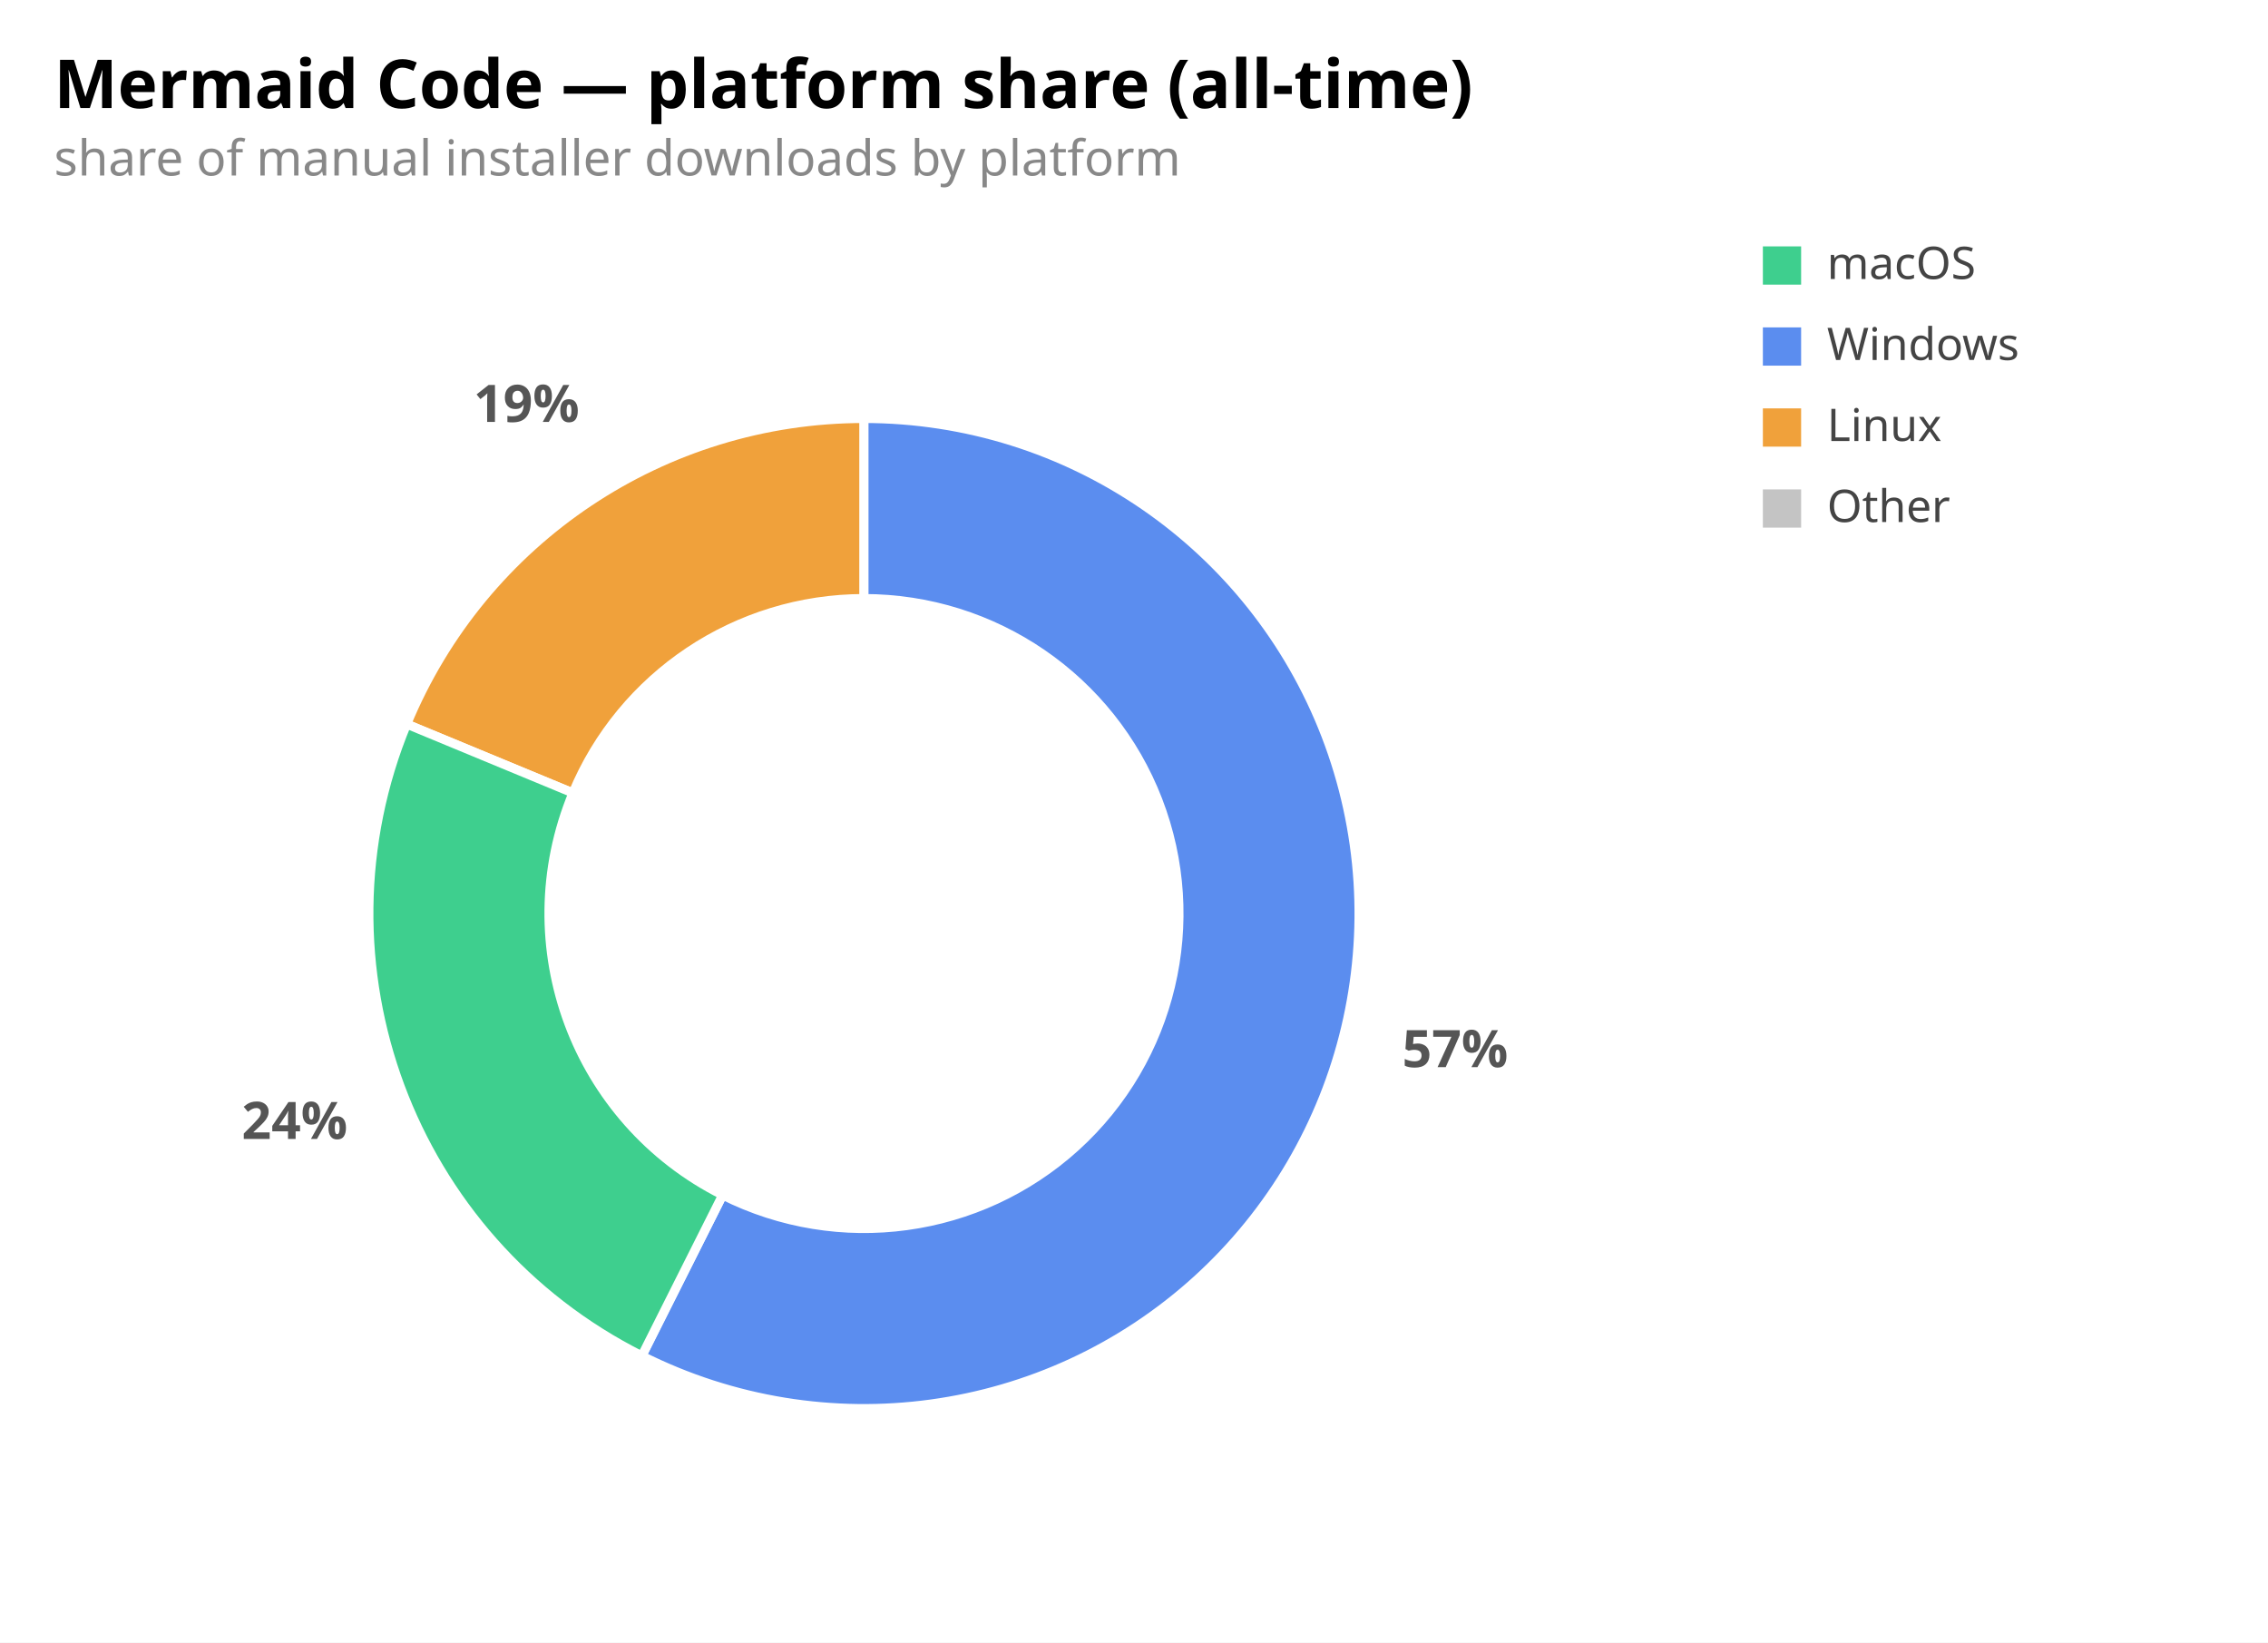
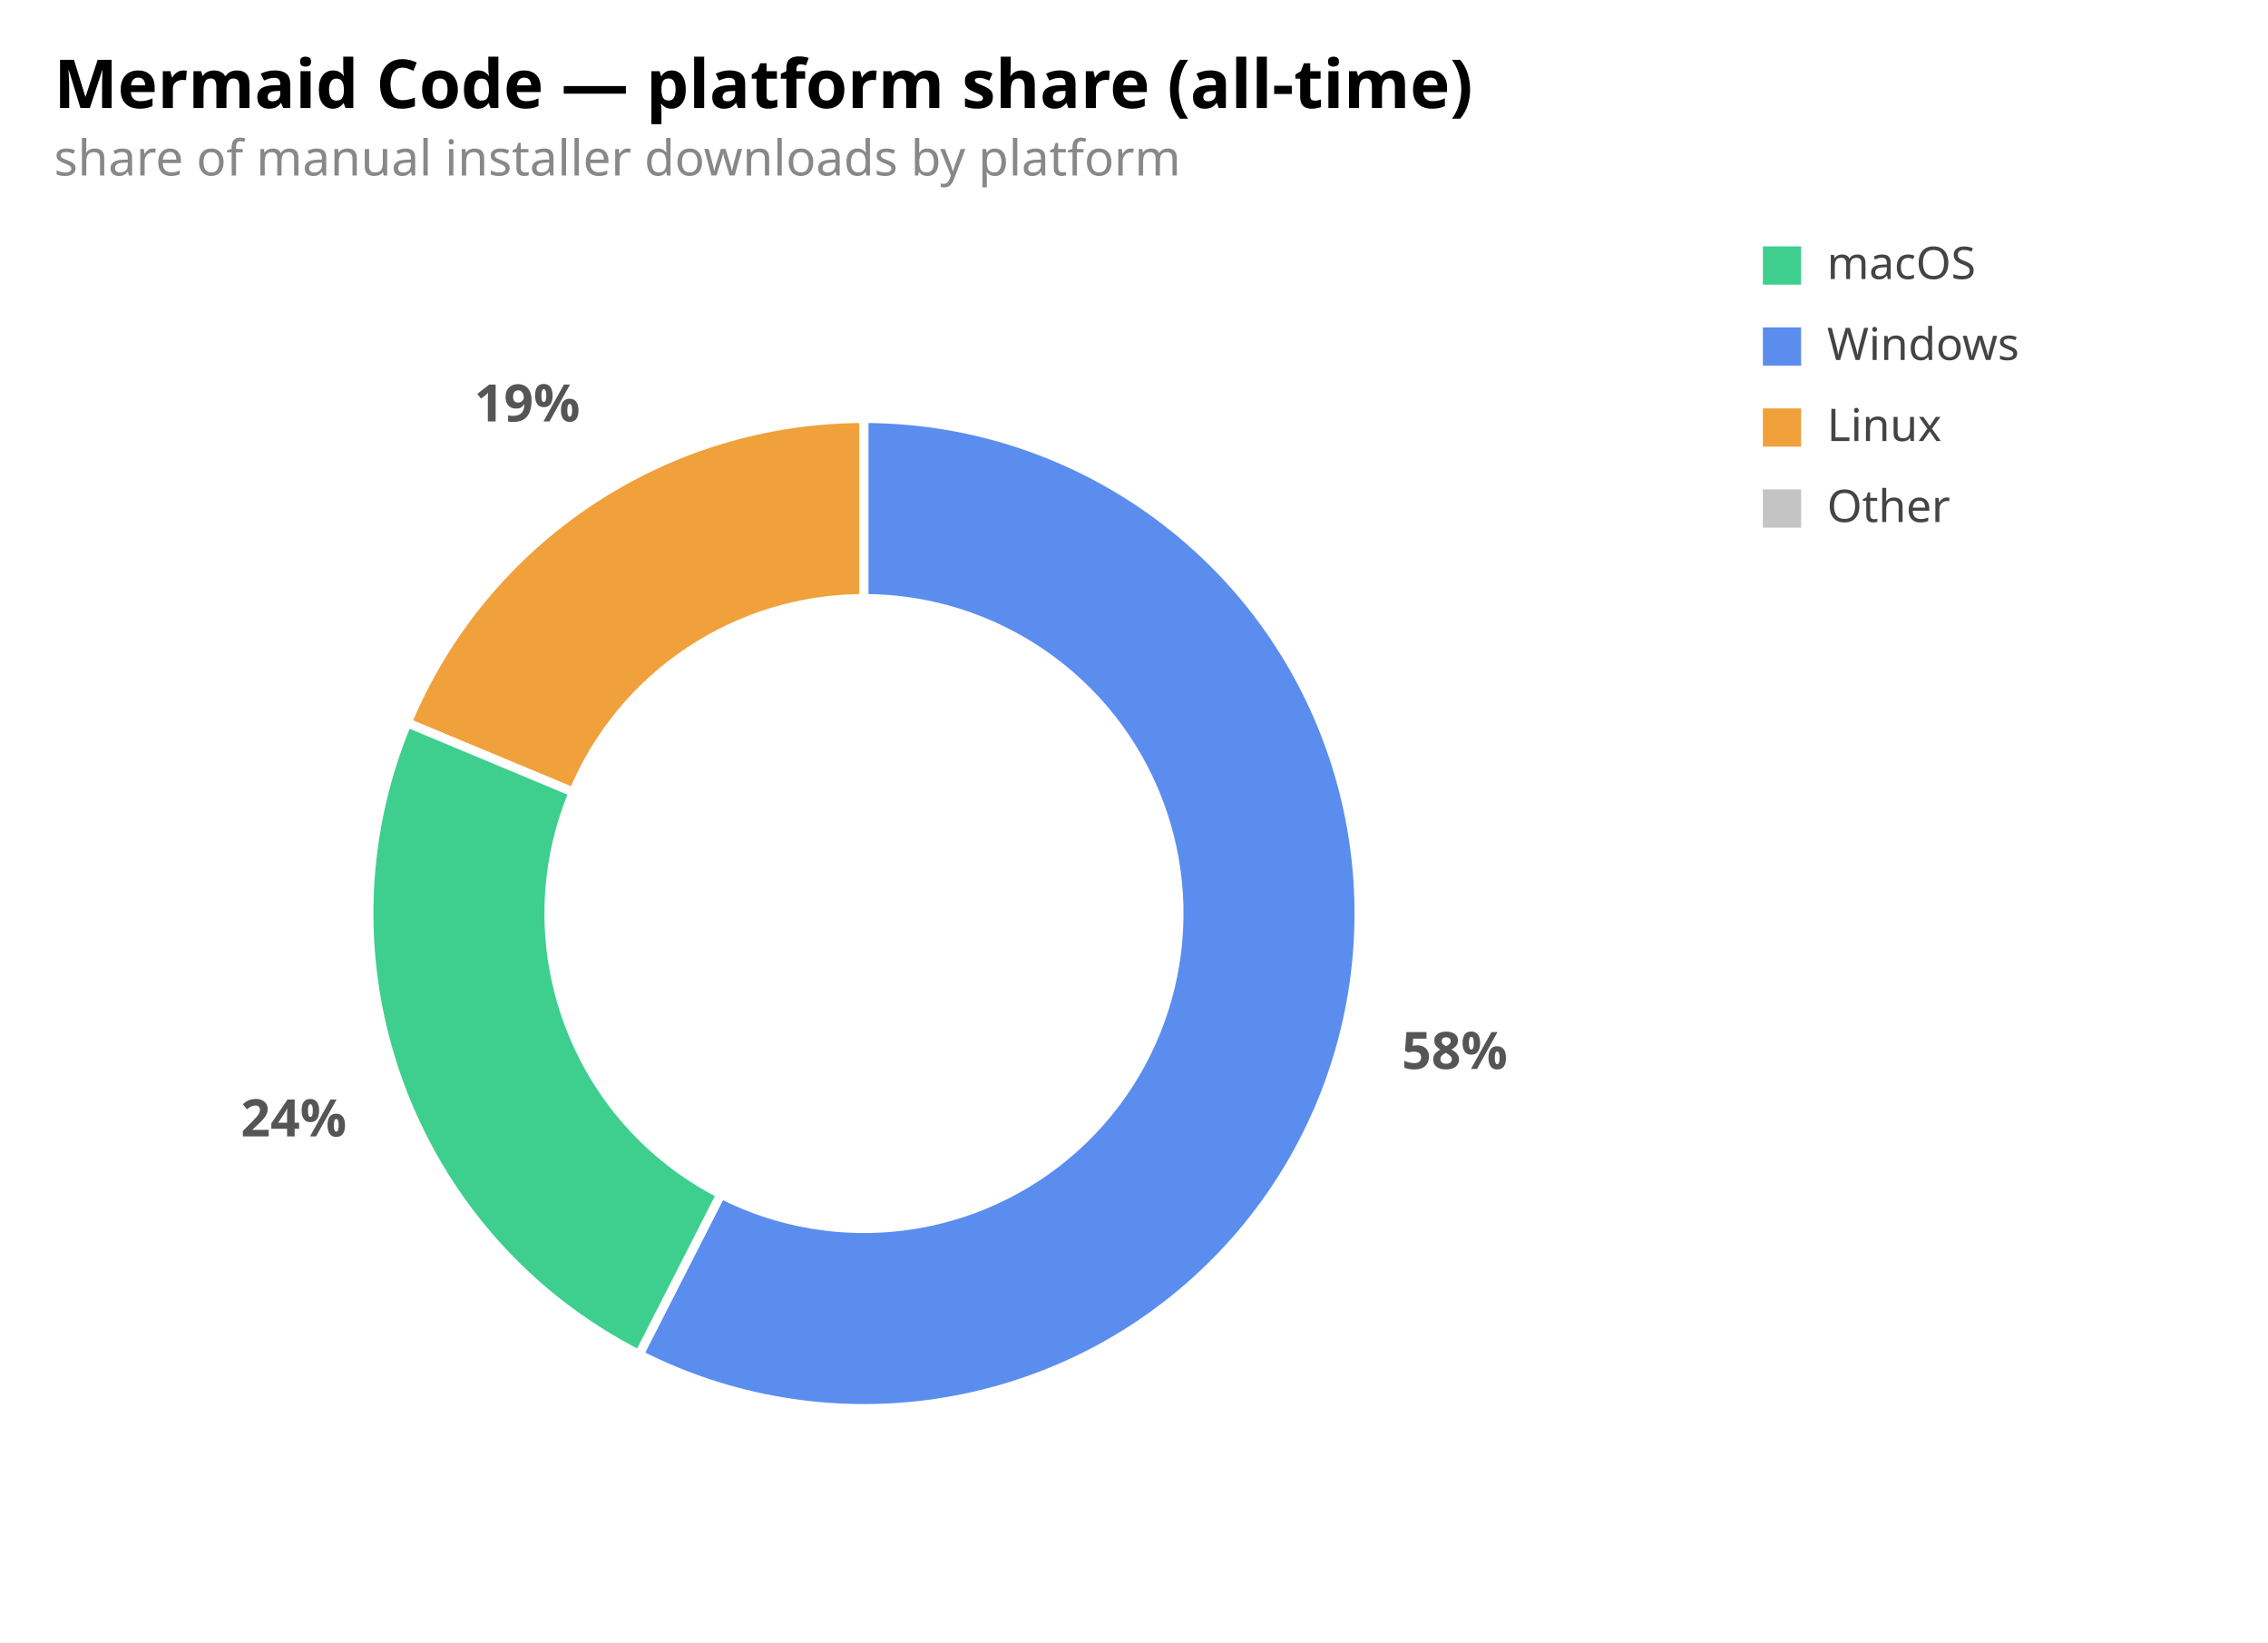
<svg xmlns="http://www.w3.org/2000/svg" version="1.1" class="marks" width="504" height="365" viewBox="0 0 504 365">
  <rect width="504" height="365" fill="white" />
  <g fill="none" stroke-miterlimit="4" transform="translate(12,53)">
    <g class="mark-group role-frame root" role="graphics-object" aria-roledescription="group mark container">
      <g transform="translate(0,0)">
        <path class="background" aria-hidden="true" d="M0,0h360v300h-360Z" />
        <g>
          <g class="mark-arc role-mark layer_0_marks" role="graphics-object" aria-roledescription="arc mark container">
-             <path aria-label="downloads: 81; platform: Linux" role="graphics-symbol" aria-roledescription="arc mark" transform="translate(180,150)" d="M0,-110A110,110,0,0,0,-101.627,-42.095L-64.672,-26.788A70,70,0,0,1,0,-70Z" fill="#f0a13b" stroke="white" stroke-width="2" />
-             <path aria-label="downloads: 248; platform: Windows" role="graphics-symbol" aria-roledescription="arc mark" transform="translate(180,150)" d="M-49.368,98.3A110,110,0,1,0,0,-110L0,-70A70,70,0,1,1,-31.416,62.554Z" fill="#5b8def" stroke="white" stroke-width="2" />
-             <path aria-label="downloads: 103; platform: macOS" role="graphics-symbol" aria-roledescription="arc mark" transform="translate(180,150)" d="M-101.627,-42.095A110,110,0,0,0,-49.368,98.3L-31.416,62.554A70,70,0,0,1,-64.672,-26.788Z" fill="#3ecf8e" stroke="white" stroke-width="2" />
+             <path aria-label="downloads: 81; platform: Linux" role="graphics-symbol" aria-roledescription="arc mark" transform="translate(180,150)" d="M0,-110A110,110,0,0,0,-101.512,-42.372L-64.598,-26.964A70,70,0,0,1,0,-70Z" fill="#f0a13b" stroke="white" stroke-width="2" />
+             <path aria-label="downloads: 249; platform: Windows" role="graphics-symbol" aria-roledescription="arc mark" transform="translate(180,150)" d="M-49.975,97.993A110,110,0,1,0,0,-110L0,-70A70,70,0,1,1,-31.802,62.359Z" fill="#5b8def" stroke="white" stroke-width="2" />
+             <path aria-label="downloads: 103; platform: macOS" role="graphics-symbol" aria-roledescription="arc mark" transform="translate(180,150)" d="M-101.512,-42.372A110,110,0,0,0,-49.975,97.993L-31.802,62.359A70,70,0,0,1,-64.598,-26.964Z" fill="#3ecf8e" stroke="white" stroke-width="2" />
          </g>
          <g class="mark-text role-mark layer_1_marks" role="graphics-object" aria-roledescription="text mark container">
-             <text aria-label="downloads: 81; platform: Linux; frac: 19%" role="graphics-symbol" aria-roledescription="text mark" text-anchor="middle" transform="translate(104.998,40.7516)" font-family="sans-serif" font-size="11.5px" font-weight="600" fill="#555" opacity="1">19%</text>
-             <text aria-label="downloads: 248; platform: Windows; frac: 57%" role="graphics-symbol" aria-roledescription="text mark" text-anchor="middle" transform="translate(311.3611,184.1331)" font-family="sans-serif" font-size="11.5px" font-weight="600" fill="#555" opacity="1">57%</text>
-             <text aria-label="downloads: 103; platform: macOS; frac: 24%" role="graphics-symbol" aria-roledescription="text mark" text-anchor="middle" transform="translate(53.48063,200.094)" font-family="sans-serif" font-size="11.5px" font-weight="600" fill="#555" opacity="1">24%</text>
+             <text aria-label="downloads: 81; platform: Linux; frac: 19%" role="graphics-symbol" aria-roledescription="text mark" text-anchor="middle" transform="translate(105.1508,40.64967)" font-family="sans-serif" font-size="11.5px" font-weight="600" fill="#555" opacity="1">19%</text>
+             <text aria-label="downloads: 249; platform: Windows; frac: 58%" role="graphics-symbol" aria-roledescription="text mark" text-anchor="middle" transform="translate(311.2642,184.5389)" font-family="sans-serif" font-size="11.5px" font-weight="600" fill="#555" opacity="1">58%</text>
+             <text aria-label="downloads: 103; platform: macOS; frac: 24%" role="graphics-symbol" aria-roledescription="text mark" text-anchor="middle" transform="translate(53.27228,199.5305)" font-family="sans-serif" font-size="11.5px" font-weight="600" fill="#555" opacity="1">24%</text>
          </g>
          <g class="mark-group role-legend" role="graphics-symbol" aria-roledescription="legend" aria-label="Symbol legend for fill color with 4 values: macOS, Windows, Linux, Other">
            <g transform="translate(378,0)">
              <path class="background" aria-hidden="true" d="M0,0h72v68h-72Z" pointer-events="none" />
              <g>
                <g class="mark-group role-legend-entry">
                  <g transform="translate(0,0)">
                    <path class="background" aria-hidden="true" d="M0,0h0v0h0Z" pointer-events="none" />
                    <g>
                      <g class="mark-group role-scope" role="graphics-object" aria-roledescription="group mark container">
                        <g transform="translate(0,0)">
                          <path class="background" aria-hidden="true" d="M0,0h72v14h-72Z" pointer-events="none" opacity="1" />
                          <g>
                            <g class="mark-symbol role-legend-symbol" pointer-events="none">
                              <path transform="translate(6,6)" d="M-5,-5h10v10h-10Z" fill="#3ecf8e" stroke="white" stroke-width="1.5" opacity="1" />
                            </g>
                            <g class="mark-text role-legend-label" pointer-events="none">
                              <text text-anchor="start" transform="translate(16,9)" font-family="sans-serif" font-size="10px" fill="#444" opacity="1">macOS</text>
                            </g>
                          </g>
                          <path class="foreground" aria-hidden="true" d="" pointer-events="none" display="none" />
                        </g>
                        <g transform="translate(0,18)">
                          <path class="background" aria-hidden="true" d="M0,0h72v14h-72Z" pointer-events="none" opacity="1" />
                          <g>
                            <g class="mark-symbol role-legend-symbol" pointer-events="none">
                              <path transform="translate(6,6)" d="M-5,-5h10v10h-10Z" fill="#5b8def" stroke="white" stroke-width="1.5" opacity="1" />
                            </g>
                            <g class="mark-text role-legend-label" pointer-events="none">
                              <text text-anchor="start" transform="translate(16,9)" font-family="sans-serif" font-size="10px" fill="#444" opacity="1">Windows</text>
                            </g>
                          </g>
                          <path class="foreground" aria-hidden="true" d="" pointer-events="none" display="none" />
                        </g>
                        <g transform="translate(0,36)">
                          <path class="background" aria-hidden="true" d="M0,0h72v14h-72Z" pointer-events="none" opacity="1" />
                          <g>
                            <g class="mark-symbol role-legend-symbol" pointer-events="none">
                              <path transform="translate(6,6)" d="M-5,-5h10v10h-10Z" fill="#f0a13b" stroke="white" stroke-width="1.5" opacity="1" />
                            </g>
                            <g class="mark-text role-legend-label" pointer-events="none">
                              <text text-anchor="start" transform="translate(16,9)" font-family="sans-serif" font-size="10px" fill="#444" opacity="1">Linux</text>
                            </g>
                          </g>
                          <path class="foreground" aria-hidden="true" d="" pointer-events="none" display="none" />
                        </g>
                        <g transform="translate(0,54)">
                          <path class="background" aria-hidden="true" d="M0,0h72v14h-72Z" pointer-events="none" opacity="1" />
                          <g>
                            <g class="mark-symbol role-legend-symbol" pointer-events="none">
                              <path transform="translate(6,6)" d="M-5,-5h10v10h-10Z" fill="#c4c4c4" stroke="white" stroke-width="1.5" opacity="1" />
                            </g>
                            <g class="mark-text role-legend-label" pointer-events="none">
                              <text text-anchor="start" transform="translate(16,9)" font-family="sans-serif" font-size="10px" fill="#444" opacity="1">Other</text>
                            </g>
                          </g>
                          <path class="foreground" aria-hidden="true" d="" pointer-events="none" display="none" />
                        </g>
                      </g>
                    </g>
                    <path class="foreground" aria-hidden="true" d="" pointer-events="none" display="none" />
                  </g>
                </g>
              </g>
              <path class="foreground" aria-hidden="true" d="" pointer-events="none" display="none" />
            </g>
          </g>
          <g class="mark-group role-title">
            <g transform="translate(0,-41)">
              <path class="background" aria-hidden="true" d="M0,0h0v0h0Z" pointer-events="none" />
              <g>
                <g class="mark-text role-title-text" role="graphics-symbol" aria-roledescription="title" aria-label="Title text 'Mermaid Code — platform share (all-time)'" pointer-events="none">
                  <text text-anchor="start" transform="translate(0,12)" font-family="sans-serif" font-size="15px" font-weight="600" fill="#000" opacity="1">Mermaid Code — platform share (all-time)</text>
                </g>
                <g class="mark-text role-title-subtitle" role="graphics-symbol" aria-roledescription="subtitle" aria-label="Subtitle text 'share of manual installer downloads by platform'" pointer-events="none">
                  <text text-anchor="start" transform="translate(0,27)" font-family="sans-serif" font-size="11px" fill="#888" opacity="1">share of manual installer downloads by platform</text>
                </g>
              </g>
              <path class="foreground" aria-hidden="true" d="" pointer-events="none" display="none" />
            </g>
          </g>
        </g>
        <path class="foreground" aria-hidden="true" d="" display="none" />
      </g>
    </g>
  </g>
</svg>
